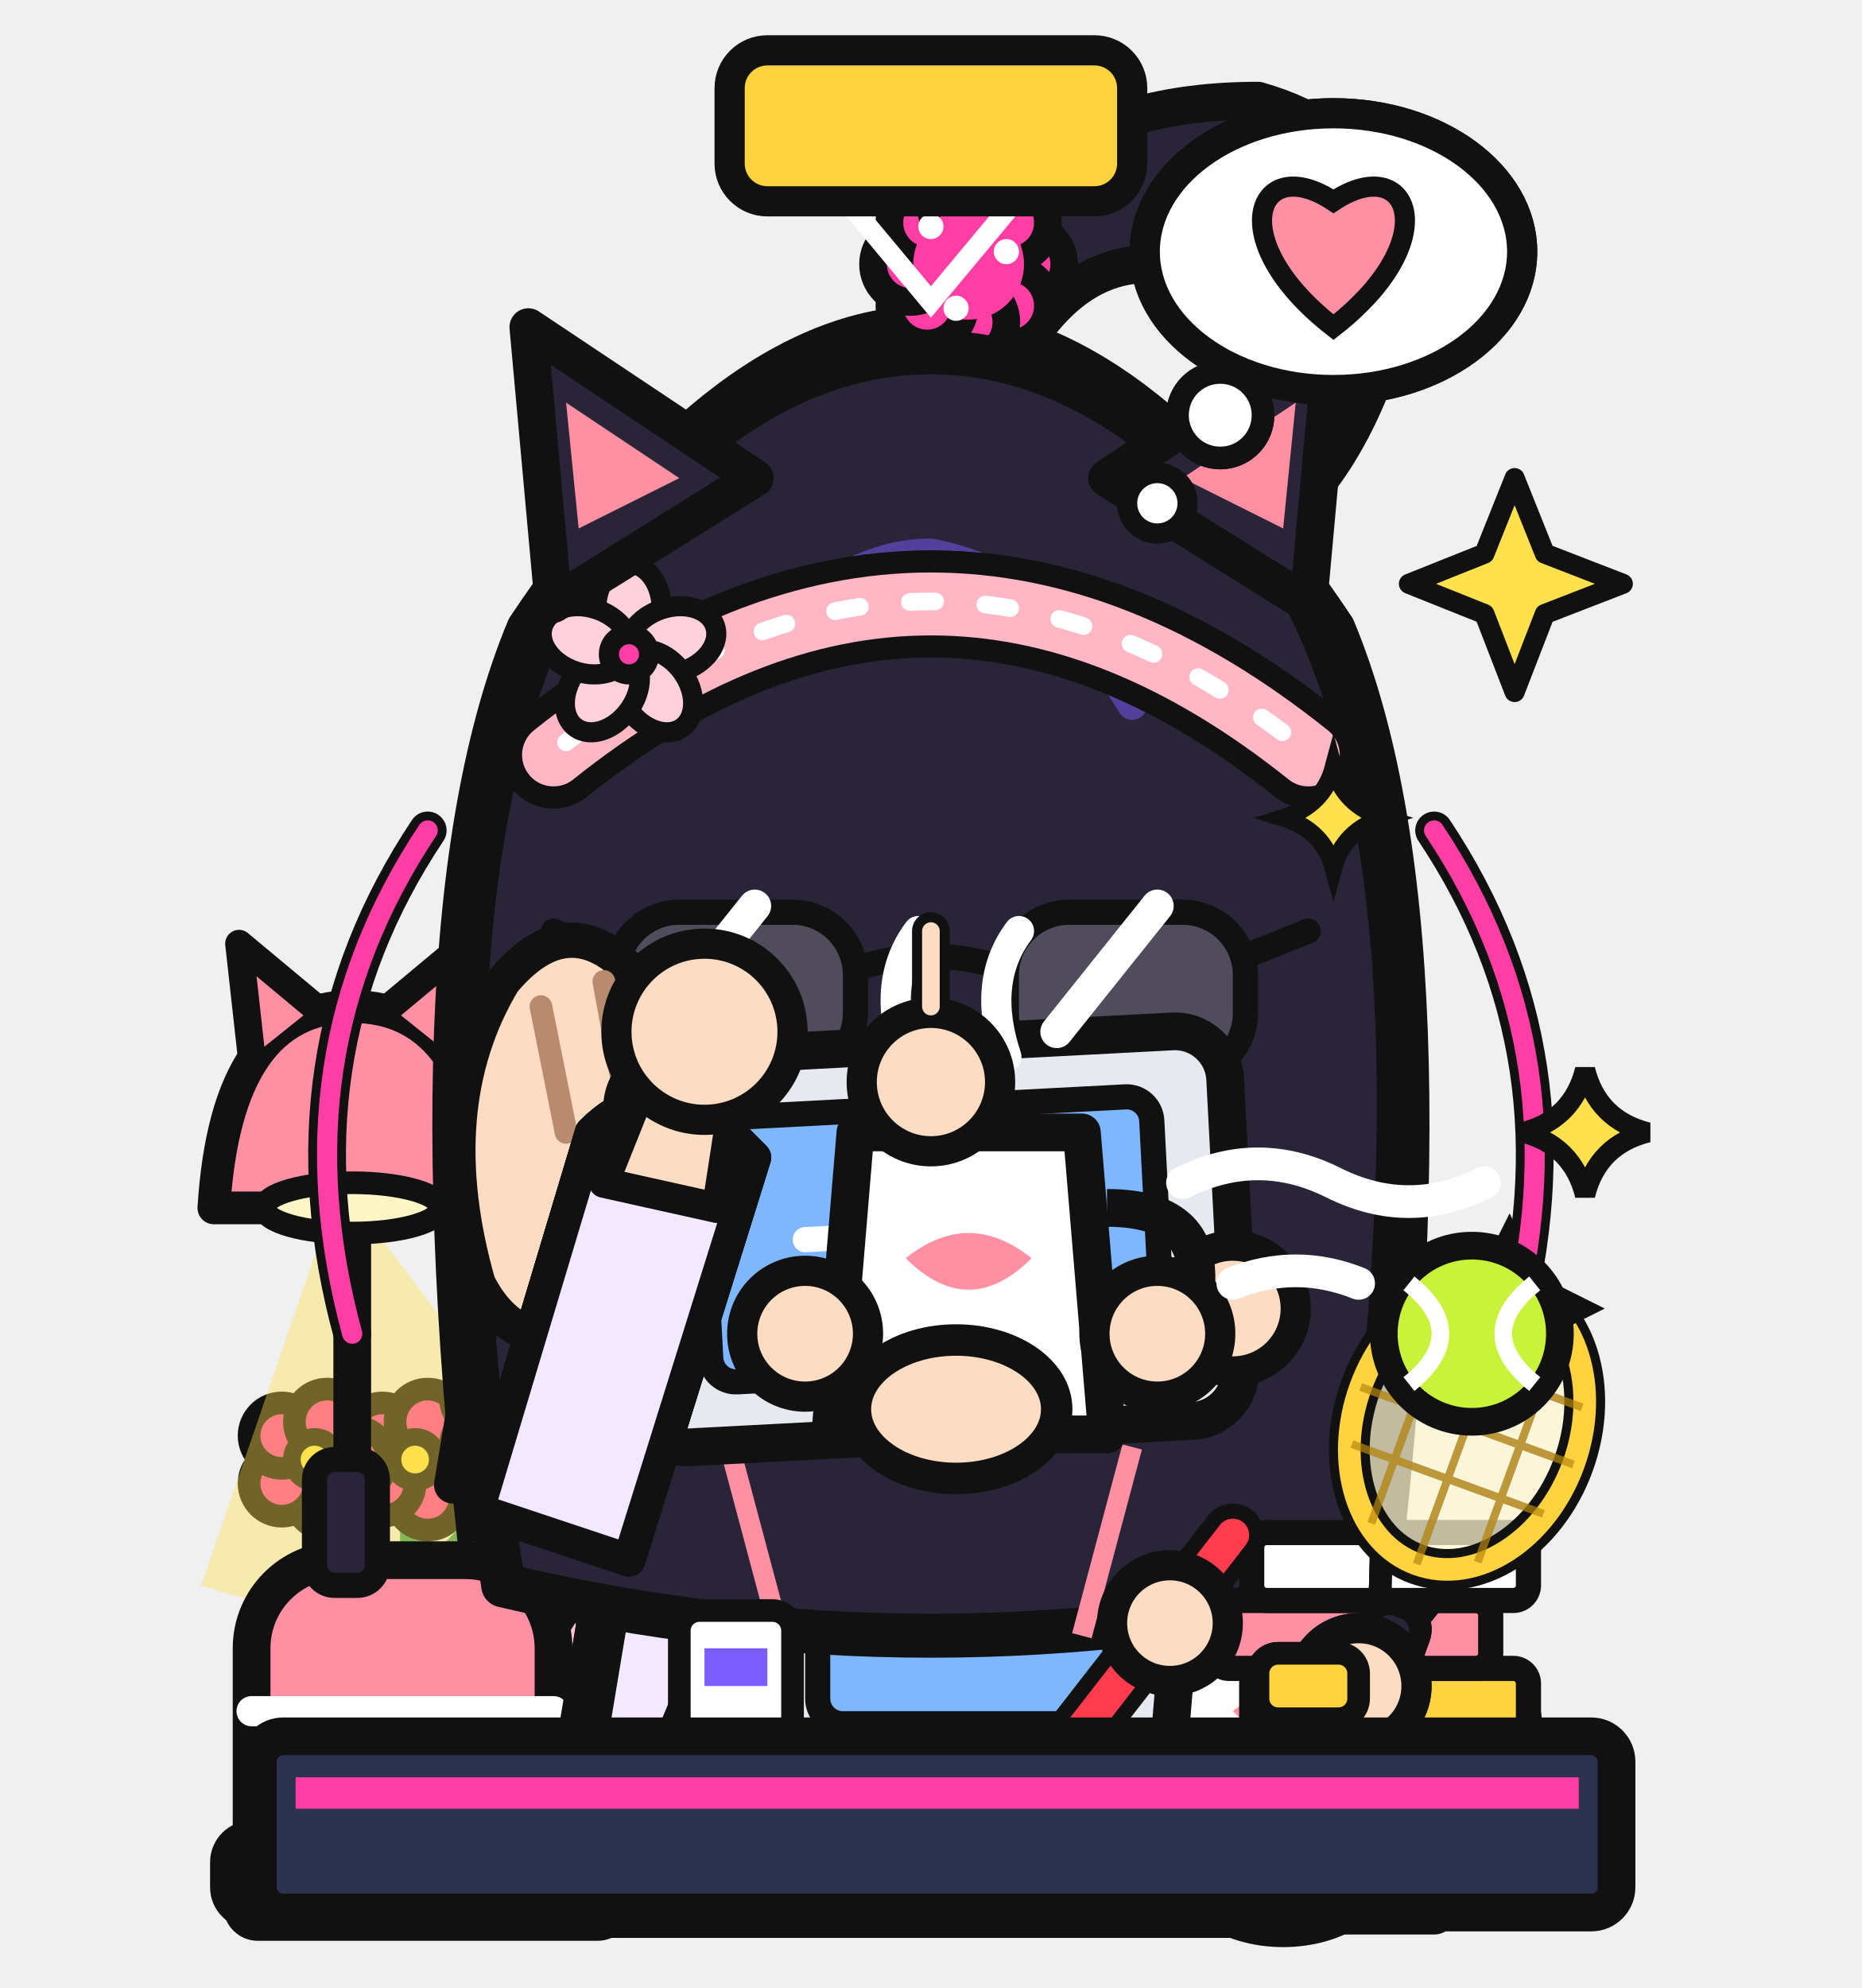
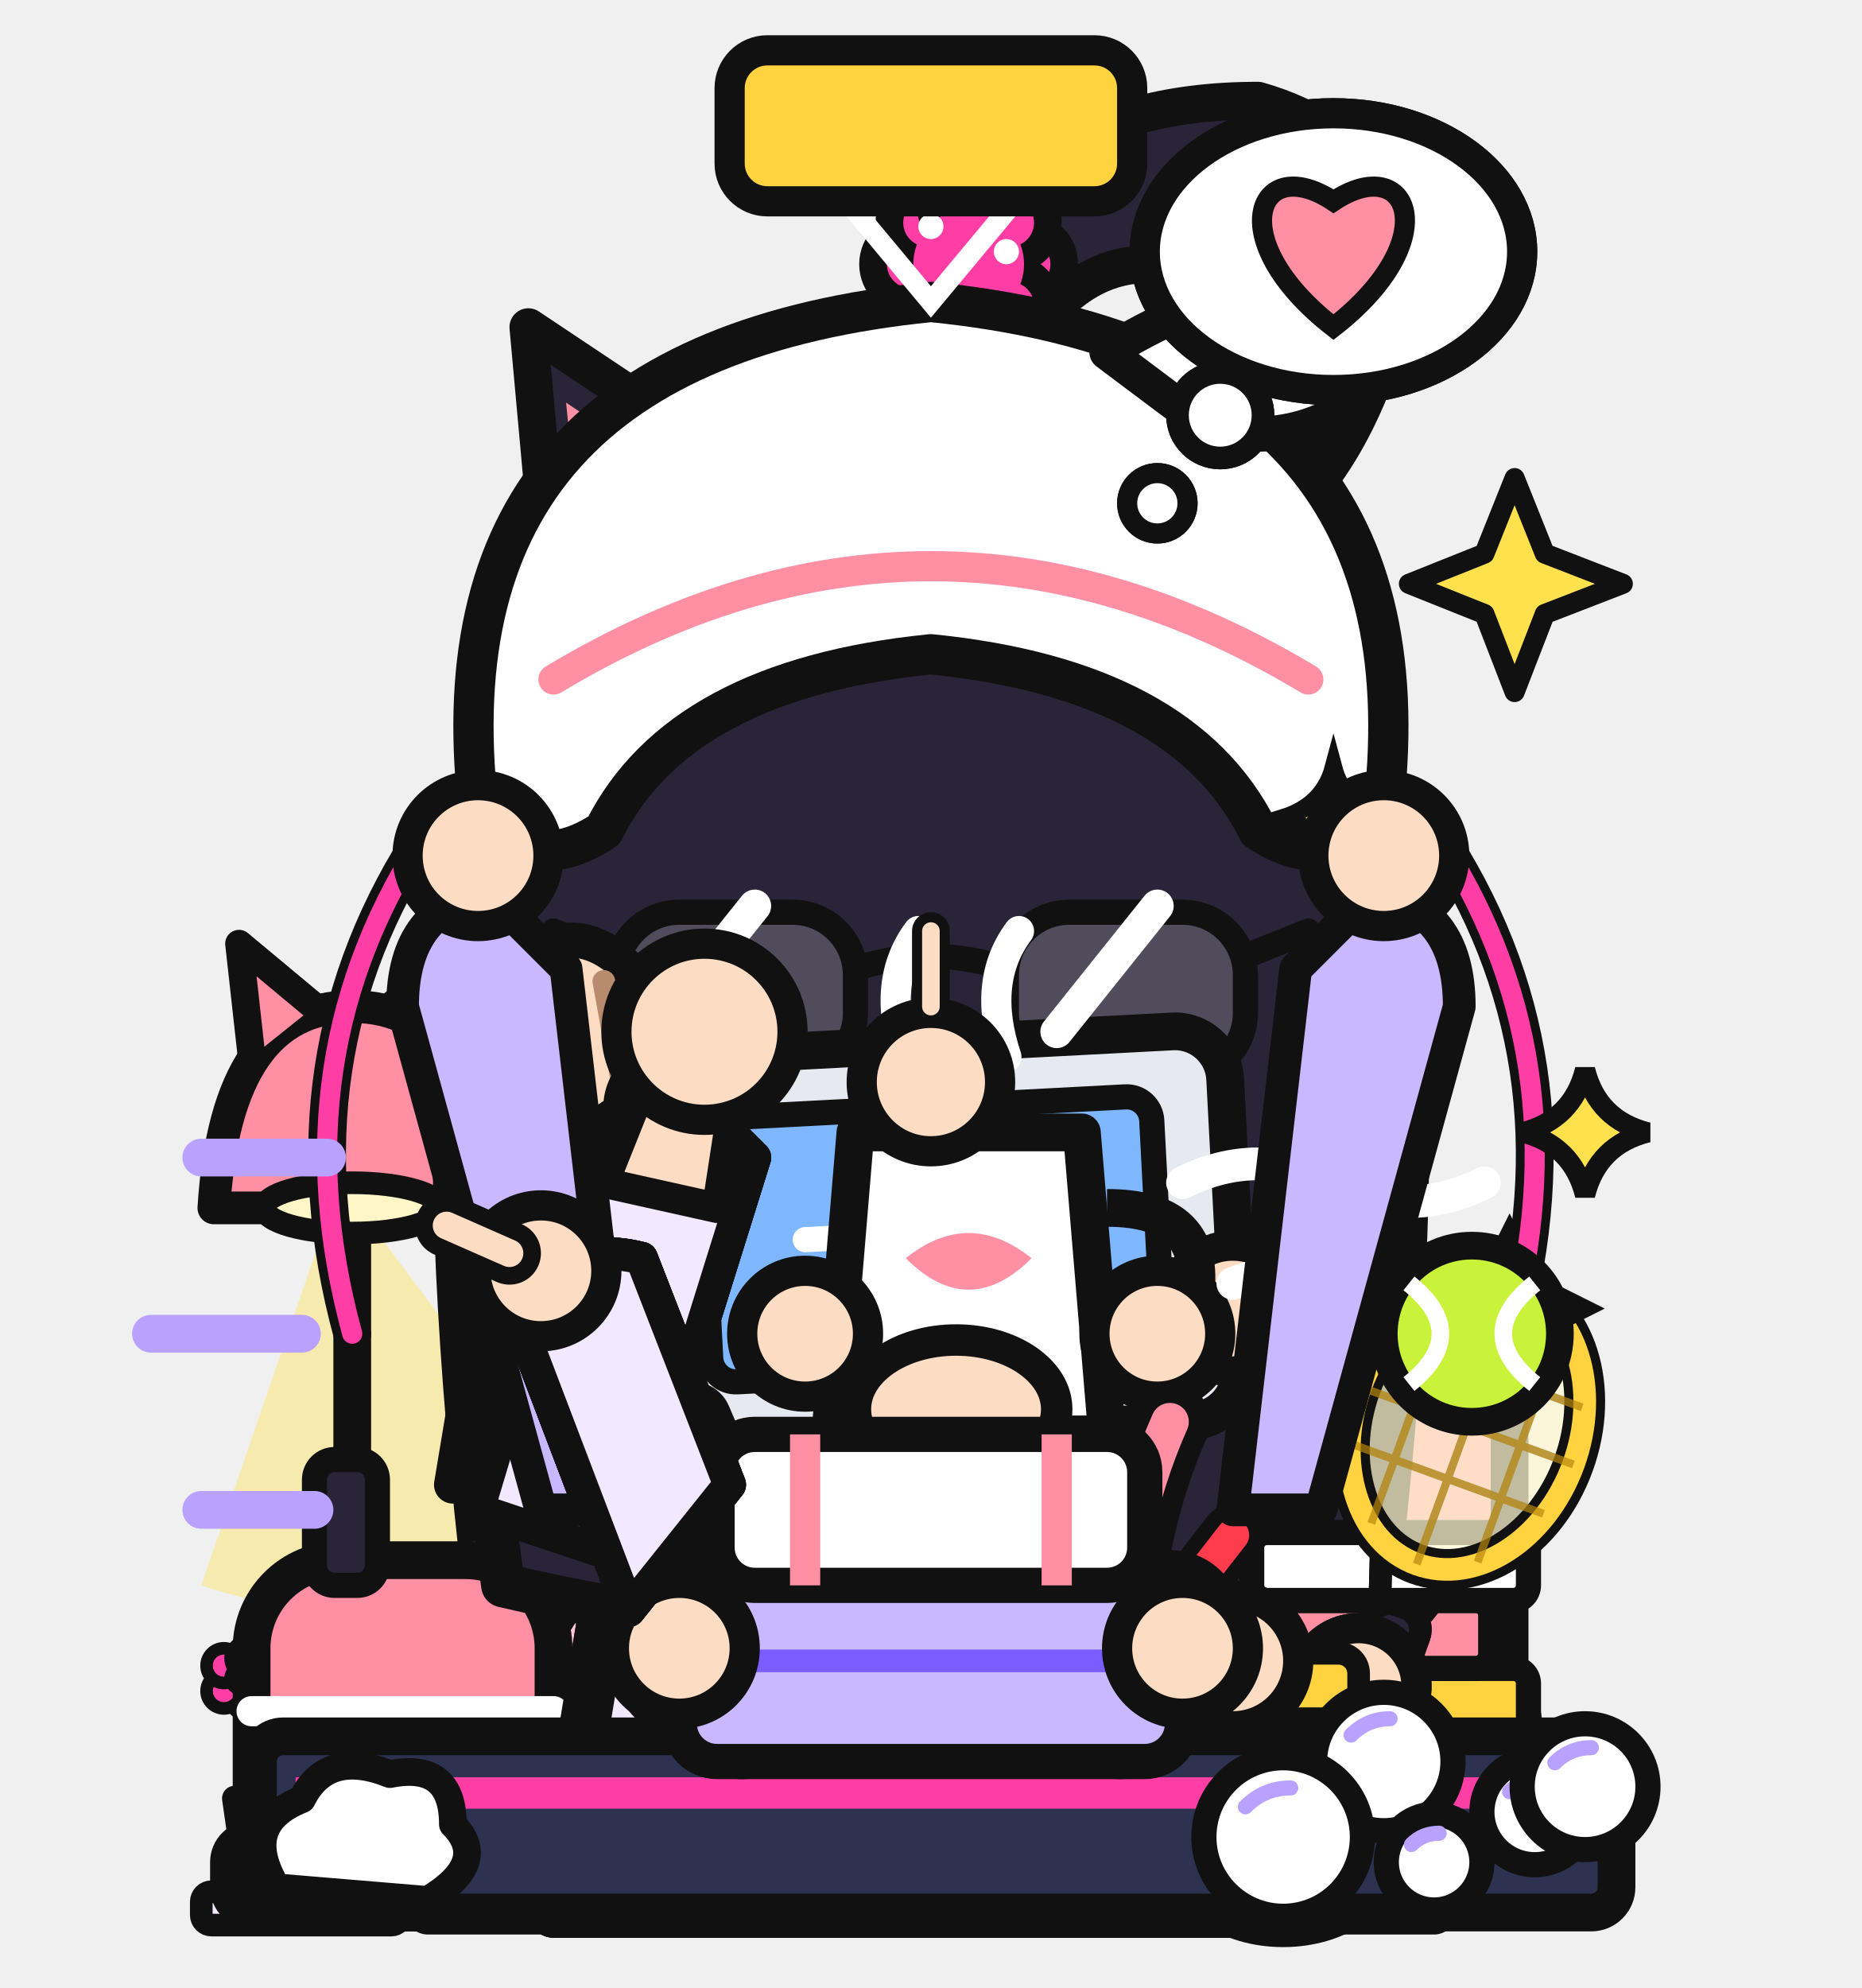
<svg xmlns="http://www.w3.org/2000/svg" viewBox="-14 -14 148 158" width="444" height="474">
  <g id="PARTNER">
    <g id="item_flower">
      <g stroke="#111" stroke-linejoin="round" stroke-linecap="round">
-         <rect x="5" y="134" width="30" height="5" rx="1.5" fill="#F2E8FF" stroke-width="2.5" />
-         <path d="M10 120H28L26 134H12Z" fill="#FF8FA3" stroke-width="2.8" />
-         <path d="M19 120V106M19 114Q13 110 12 104M19 112Q25 108 27 102" fill="none" stroke="#2E9E5B" stroke-width="2.4" />
-         <g fill="#FF3EA5" stroke-width="1.8">
-           <circle cx="22.2" cy="102.0" r="2.6" />
-           <circle cx="20.0" cy="105.0" r="2.6" />
-           <circle cx="16.4" cy="103.9" r="2.6" />
-           <circle cx="16.4" cy="100.1" r="2.6" />
-           <circle cx="20.0" cy="99.0" r="2.6" />
-         </g>
-         <circle cx="19" cy="102" r="1.8" fill="#FFE14D" stroke-width="1.4" />
-         <g fill="#FF3EA5" stroke-width="1.8">
-           <circle cx="14.2" cy="102.0" r="2.6" />
-           <circle cx="12.0" cy="105.0" r="2.6" />
-           <circle cx="8.4" cy="103.9" r="2.6" />
-           <circle cx="8.4" cy="100.1" r="2.6" />
-           <circle cx="12.0" cy="99.0" r="2.6" />
-         </g>
-         <circle cx="11" cy="102" r="1.8" fill="#FFE14D" stroke-width="1.4" />
-         <g fill="#FF3EA5" stroke-width="1.8">
-           <circle cx="30.2" cy="99.0" r="2.6" />
-           <circle cx="28.0" cy="102.0" r="2.6" />
-           <circle cx="24.4" cy="100.9" r="2.6" />
-           <circle cx="24.4" cy="97.1" r="2.6" />
-           <circle cx="28.0" cy="96.0" r="2.6" />
-         </g>
-         <circle cx="27" cy="99" r="1.8" fill="#FFE14D" stroke-width="1.4" />
+         <rect x="2.0" y="136.35" width="15.9" height="2.65" rx="0.8" fill="#F2E8FF" stroke-width="1.8" />
+         <path d="M4.65 128.93H14.19L13.13 136.35H5.71Z" fill="#FF8FA3" stroke-width="2" />
+         <path d="M9.42 128.93V121.51M9.42 125.75Q6.24 123.63 5.71 120.45M9.42 124.69Q12.6 122.57 13.66 119.39" fill="none" stroke="#2E9E5B" stroke-width="1.6" />
+         <g fill="#FF3EA5" stroke-width="1">
+           <circle cx="11.12" cy="119.39" r="1.38" />
+           <circle cx="9.95" cy="120.98" r="1.38" />
+           <circle cx="8.04" cy="120.4" r="1.38" />
+           <circle cx="8.04" cy="118.38" r="1.38" />
+           <circle cx="9.95" cy="117.8" r="1.38" />
+         </g>
+         <circle cx="9.42" cy="119.39" r="0.95" fill="#FFE14D" stroke-width="0.8" />
+         <g fill="#FF3EA5" stroke-width="1">
+           <circle cx="6.88" cy="119.39" r="1.38" />
+           <circle cx="5.71" cy="120.98" r="1.38" />
+           <circle cx="3.8" cy="120.4" r="1.38" />
+           <circle cx="3.8" cy="118.38" r="1.38" />
+           <circle cx="5.71" cy="117.8" r="1.38" />
+         </g>
+         <circle cx="5.18" cy="119.39" r="0.95" fill="#FFE14D" stroke-width="0.8" />
+         <g fill="#FF3EA5" stroke-width="1">
+           <circle cx="15.36" cy="117.8" r="1.38" />
+           <circle cx="14.19" cy="119.39" r="1.38" />
+           <circle cx="12.28" cy="118.81" r="1.38" />
+           <circle cx="12.28" cy="116.79" r="1.38" />
+           <circle cx="14.19" cy="116.21" r="1.38" />
+         </g>
+         <circle cx="13.66" cy="117.8" r="0.95" fill="#FFE14D" stroke-width="0.8" />
      </g>
    </g>
    <g id="item_lamp">
      <g stroke="#111" stroke-linejoin="round" stroke-linecap="round">
        <path d="M13 80L2 112Q20 118 34 108Z" fill="#FFE14D" opacity=".4" stroke="none" />
        <rect x="4" y="132" width="20" height="6" rx="2" fill="#FF8FA3" stroke-width="2.6" />
        <path d="M14 132V84" fill="none" stroke-width="3" />
        <path d="M3 82Q4 66 14 66Q24 66 25 82Z" fill="#FF8FA3" stroke-width="2.6" />
        <path d="M6 70L5 61L11 66M17 66L23 61L22 70" fill="#FF8FA3" stroke-width="2.2" />
        <ellipse cx="14" cy="82" rx="7" ry="2" fill="#FFF6C8" stroke-width="1.8" />
      </g>
+     </g>
+     <g id="walk_pack">
+       <rect x="84" y="92" width="22" height="36" rx="7" fill="#FF8FA3" stroke="#111111" stroke-width="3" />
+       <path d="M86 108H104" stroke="#FFFFFF" stroke-width="2.4" />
    </g>
    <g id="tennis_ponytail">
      <path d="M60 14Q64 -6 86 -6Q100 -2 96 14Q92 26 84 30Q90 14 82 8Q72 4 66 16Z" fill="#2A2438" stroke="#111" stroke-width="3" stroke-linejoin="round" />
      <circle cx="62" cy="14" r="4" fill="#FF8FA3" stroke="#111" stroke-width="2.4" />
    </g>
    <g id="hair_back">
      <path d="M25 116Q18 60 28 36Q44 12 60 12Q76 12 92 36Q102 60 95 116Q86 120 82 112L86 62Q60 48 34 62L38 112Q34 120 25 116Z" fill="#2A2438" stroke="#111" stroke-width="3.5" stroke-linejoin="round" />
    </g>
    <g id="item_scrunchie">
      <g stroke="#111" stroke-linejoin="round" stroke-linecap="round">
        <g fill="#FF3EA5" stroke-width="2.2">
          <circle cx="67.6" cy="7.0" r="3" />
          <circle cx="66.3" cy="10.3" r="3" />
          <circle cx="63.0" cy="11.6" r="3" />
          <circle cx="59.7" cy="10.3" r="3" />
          <circle cx="58.4" cy="7.0" r="3" />
          <circle cx="59.7" cy="3.7" r="3" />
          <circle cx="63.0" cy="2.4" r="3" />
          <circle cx="66.3" cy="3.7" r="3" />
        </g>
        <circle cx="63" cy="7" r="4.4" fill="#FF3EA5" stroke="none" />
        <g fill="#fff" stroke="none">
          <circle cx="60" cy="4" r="1" />
          <circle cx="66" cy="6" r="1" />
          <circle cx="62" cy="10.5" r="1" />
        </g>
      </g>
    </g>
    <g id="jacket_work">
      <path d="M30 138L36 102Q60 92 84 102L90 138Z" fill="#2D3250" stroke="#111" stroke-width="4" stroke-linejoin="round" />
      <path d="M30 104Q60 92 90 104" fill="none" stroke="#111" stroke-width="9" stroke-linecap="round" />
      <path d="M30 104Q60 92 90 104" fill="none" stroke="#15161F" stroke-width="4.5" stroke-linecap="round" />
    </g>
    <g id="jacket_chill">
      <path d="M30 138L36 102Q60 92 84 102L90 138Z" fill="#C9B8FF" stroke="#111" stroke-width="4" stroke-linejoin="round" />
      <path d="M44 106L60 122L76 106" fill="none" stroke="#7B5CFF" stroke-width="3.5" stroke-linejoin="round" />
      <path d="M30 104Q60 92 90 104" fill="none" stroke="#111" stroke-width="9" stroke-linecap="round" />
      <path d="M30 104Q60 92 90 104" fill="none" stroke="#15161F" stroke-width="4.5" stroke-linecap="round" />
    </g>
    <g id="item_blanket">
      <g stroke="#111" stroke-linejoin="round" stroke-linecap="round">
        <path d="M20 138L24 110Q26 104 33 103Q60 98 87 103Q94 104 96 110L100 138Z" fill="#FFC2D6" stroke-width="3.5" />
        <path d="M24 110Q60 102 96 110" fill="none" stroke="#fff" stroke-width="3" />
        <g transform="translate(42 124)">
          <path d="M-7 3Q-7 -6 0 -6Q7 -6 7 3Q7 7 0 7Q-7 7 -7 3Z" fill="#fff" stroke-width="2" />
          <path d="M-6 -3L-6 -10L-1 -6M6 -3L6 -10L1 -6" fill="#fff" stroke-width="2" />
          <circle cx="-2.6" cy="1" r=".9" fill="#111" stroke="none" />
          <circle cx="2.6" cy="1" r=".9" fill="#111" stroke="none" />
          <path d="M-1.4 3.4Q0 4.6 1.4 3.4" fill="none" stroke-width="1.2" />
        </g>
        <g transform="translate(66 128)">
          <path d="M-7 3Q-7 -6 0 -6Q7 -6 7 3Q7 7 0 7Q-7 7 -7 3Z" fill="#fff" stroke-width="2" />
          <path d="M-6 -3L-6 -10L-1 -6M6 -3L6 -10L1 -6" fill="#fff" stroke-width="2" />
          <circle cx="-2.6" cy="1" r=".9" fill="#111" stroke="none" />
          <circle cx="2.6" cy="1" r=".9" fill="#111" stroke="none" />
          <path d="M-1.4 3.4Q0 4.6 1.4 3.4" fill="none" stroke-width="1.2" />
        </g>
        <g fill="#FF8FA3" stroke="none">
          <circle cx="30" cy="132" r="1.6" />
          <circle cx="86" cy="118" r="1.6" />
          <circle cx="54" cy="134" r="1.6" />
        </g>
      </g>
    </g>
    <g id="jacket_tennis">
      <path d="M30 138L36 102Q60 92 84 102L90 138Z" fill="#FFFFFF" stroke="#111" stroke-width="4" stroke-linejoin="round" />
      <path d="M44 106L60 122L76 106" fill="none" stroke="#FF8FA3" stroke-width="3.5" stroke-linejoin="round" />
      <path d="M30 104Q60 92 90 104" fill="none" stroke="#111" stroke-width="9" stroke-linecap="round" />
      <path d="M30 104Q60 92 90 104" fill="none" stroke="#FF8FA3" stroke-width="4.5" stroke-linecap="round" />
    </g>
    <g id="item_bag">
      <g stroke="#111" stroke-linejoin="round" stroke-linecap="round">
        <path d="M40 100Q30 112 24 124" fill="none" stroke-width="4.5" />
        <path d="M40 100Q30 112 24 124" fill="none" stroke="#FF3EA5" stroke-width="2" />
        <rect x="6" y="110" width="24" height="28" rx="7" fill="#FF8FA3" stroke-width="3" />
        <path d="M6 122H30" fill="none" stroke="#fff" stroke-width="2.4" />
        <rect x="11" y="102" width="5" height="10" rx="1.6" fill="#2A2438" stroke-width="2" />
        <circle cx="23" cy="129" r="3.4" fill="#C9F23A" stroke-width="1.8" />
      </g>
    </g>
    <g id="jacket_desk">
      <path d="M30 138L36 102Q60 92 84 102L90 138Z" fill="#F2E8FF" stroke="#111" stroke-width="4" stroke-linejoin="round" />
      <path d="M44 106L60 122L76 106" fill="none" stroke="#B9A2FF" stroke-width="3.5" stroke-linejoin="round" />
      <path d="M30 104Q60 92 90 104" fill="none" stroke="#111" stroke-width="9" stroke-linecap="round" />
      <path d="M30 104Q60 92 90 104" fill="none" stroke="#15161F" stroke-width="4.5" stroke-linecap="round" />
    </g>
    <g id="work_tablet">
      <path d="M38 128L48 104L80 104L86 128Z" fill="#E6E9EF" stroke="#111" stroke-width="3" stroke-linejoin="round" />
      <rect x="51" y="108" width="24" height="15" rx="2" fill="#7FB7FF" stroke="#111" stroke-width="2" />
    </g>
    <g id="work_stylus">
      <path d="M82 92L92 124" stroke="#111" stroke-width="3.2" stroke-linecap="round" />
      <path d="M82 92L92 124" stroke="#7B5CFF" stroke-width="1.4" stroke-linecap="round" />
    </g>
    <g id="chill_cup">
      <path d="M78 136L80 112L98 112L100 136Z" fill="#fff" stroke="#111" stroke-width="3" stroke-linejoin="round" />
      <path d="M100 118Q108 118 107 125Q106 131 99 130" fill="none" stroke="#111" stroke-width="3" />
      <path d="M84 106Q82 100 85 96M92 106Q90 100 93 96" fill="none" stroke="#fff" stroke-width="2.4" stroke-linecap="round" />
      <path d="M84 122Q89 118 94 122Q89 127 84 122Z" fill="#FF8FA3" />
      <ellipse cx="88" cy="134" rx="8" ry="5.5" fill="#FDDCC4" stroke="#111" stroke-width="2.5" />
    </g>
    <g id="ear_L">
      <path d="M34 68C34 72.42 31.76 76 29 76C26.24 76 24 72.42 24 68C24 63.58 26.24 60 29 60C31.76 60 34 63.58 34 68Z" fill="#FDDCC4" stroke="#111" stroke-width="3" stroke-linecap="butt" stroke-linejoin="miter" opacity="1" />
    </g>
    <g id="ear_R">
      <path d="M96 68C96 72.42 93.76 76 91 76C88.24 76 86 72.42 86 68C86 63.58 88.24 60 91 60C93.76 60 96 63.58 96 68Z" fill="#FDDCC4" stroke="#111" stroke-width="3" stroke-linecap="butt" stroke-linejoin="miter" opacity="1" />
    </g>
    <g id="face_base">
      <path d="M30 68Q30 34 60 32Q90 34 90 68Q90 92 60 94Q30 92 30 68Z" fill="#FDDCC4" stroke="#111" stroke-width="3.5" stroke-linecap="butt" stroke-linejoin="miter" opacity="1" />
    </g>
    <g id="blush">
      <ellipse cx="38" cy="75" rx="5" ry="3" fill="#FF8FA3" opacity=".8" />
      <ellipse cx="82" cy="75" rx="5" ry="3" fill="#FF8FA3" opacity=".8" />
    </g>
    <g id="eyes_open">
      <g transform="translate(0 -1)">
        <defs>
          <linearGradient id="ig_eyes_open" x1="0" y1="0" x2="0" y2="1">
            <stop offset="0" stop-color="#4A2A1A" />
            <stop offset=".45" stop-color="#7A4A2E" />
            <stop offset="1" stop-color="#B07A4E" />
          </linearGradient>
        </defs>
        <clipPath id="wl_eyes_open">
          <path d="M52.2 65Q50 62.6 44 62.4Q37.6 62.4 34.8 63.8Q38.5 69.8 44.5 70Q49.5 70 52.2 65Z" />
        </clipPath>
        <clipPath id="wr_eyes_open">
          <path d="M67.8 65Q70 62.6 76 62.4Q82.4 62.4 85.2 63.8Q81.5 69.8 75.5 70Q70.5 70 67.8 65Z" />
        </clipPath>
        <path d="M52.2 65Q50 62.6 44 62.4Q37.6 62.4 34.8 63.8Q38.5 69.8 44.5 70Q49.5 70 52.2 65Z" fill="#fff" />
        <path d="M67.8 65Q70 62.6 76 62.4Q82.4 62.4 85.2 63.8Q81.5 69.8 75.5 70Q70.5 70 67.8 65Z" fill="#fff" />
        <g clip-path="url(#wl_eyes_open)">
          <circle cx="43.8" cy="66" r="5.3" fill="url(#ig_eyes_open)" stroke="#3A2016" stroke-width=".8" />
          <circle cx="43.8" cy="66.2" r="2" fill="#3A2016" opacity=".55" />
        </g>
        <g clip-path="url(#wr_eyes_open)">
          <circle cx="76.2" cy="66" r="5.3" fill="url(#ig_eyes_open)" stroke="#3A2016" stroke-width=".8" />
          <circle cx="76.2" cy="66.2" r="2" fill="#3A2016" opacity=".55" />
        </g>
        <circle cx="45.6" cy="64.6" r="1.2" fill="#fff" />
        <circle cx="78" cy="64.6" r="1.2" fill="#fff" />
        <circle cx="42.4" cy="68" r=".5" fill="#fff" opacity=".8" />
        <circle cx="74.8" cy="68" r=".5" fill="#fff" opacity=".8" />
        <path d="M50.8 60.8Q44 59.2 36.8 60.6 M69.2 60.8Q76 59.2 83.2 60.6" fill="none" stroke="#B98B6E" stroke-width="1" stroke-linecap="round" />
        <path d="M35 64.2Q38.4 69.8 44.5 70.2Q48.6 70.2 50.8 67.4 M85 64.2Q81.6 69.8 75.5 70.2Q71.4 70.2 69.2 67.4" fill="none" stroke="#2A1A14" stroke-width="1" stroke-linecap="round" />
        <path d="M52.6 65.4Q50.4 62.2 44 62Q37.4 62 34.4 63.8 M67.4 65.4Q69.6 62.2 76 62Q82.6 62 85.6 63.8" fill="none" stroke="#111" stroke-width="3.4" stroke-linecap="round" />
        <path d="M35.6 63L30.6 61.4 M84.4 63L89.4 61.4" fill="none" stroke="#111" stroke-width="2.6" stroke-linecap="round" />
        <path d="M35.2 64.2L32.4 65 M84.8 64.2L87.6 65" fill="none" stroke="#111" stroke-width="1.3" stroke-linecap="round" />
        <path d="M39.4 56.4Q44 55.4 48.6 56.1 M80.6 56.4Q76 55.4 71.4 56.1" fill="none" stroke="#111" stroke-width="2.8" stroke-linecap="round" />
      </g>
    </g>
    <g id="eyes_closed">
      <g transform="translate(0 -1)">
        <path d="M52 65.6Q45 69.6 38 65.6L34.6 64.2 M68 65.6Q75 69.6 82 65.6L85.4 64.2" fill="none" stroke="#111" stroke-width="3" stroke-linecap="round" stroke-linejoin="round" />
        <path d="M39.4 56.4Q44 55.4 48.6 56.1 M80.6 56.4Q76 55.4 71.4 56.1" fill="none" stroke="#111" stroke-width="2.8" stroke-linecap="round" />
      </g>
    </g>
    <g id="eyes_drowsy">
      <g transform="translate(0 -1)">
        <defs>
          <linearGradient id="ig_eyes_drowsy" x1="0" y1="0" x2="0" y2="1">
            <stop offset="0" stop-color="#4A2A1A" />
            <stop offset=".45" stop-color="#7A4A2E" />
            <stop offset="1" stop-color="#B07A4E" />
          </linearGradient>
        </defs>
        <clipPath id="wl_eyes_drowsy">
          <path d="M52.2 65Q50 62.6 44 62.4Q37.6 62.4 34.8 63.8Q38.5 69.8 44.5 70Q49.5 70 52.2 65Z" />
        </clipPath>
        <clipPath id="wr_eyes_drowsy">
          <path d="M67.8 65Q70 62.6 76 62.4Q82.4 62.4 85.2 63.8Q81.5 69.8 75.5 70Q70.5 70 67.8 65Z" />
        </clipPath>
        <path d="M52.2 65Q50 62.6 44 62.4Q37.6 62.4 34.8 63.8Q38.5 69.8 44.5 70Q49.5 70 52.2 65Z" fill="#fff" />
        <path d="M67.8 65Q70 62.6 76 62.4Q82.4 62.4 85.2 63.8Q81.5 69.8 75.5 70Q70.5 70 67.8 65Z" fill="#fff" />
        <g clip-path="url(#wl_eyes_drowsy)">
          <circle cx="43.8" cy="66" r="5.3" fill="url(#ig_eyes_drowsy)" stroke="#3A2016" stroke-width=".8" />
          <circle cx="43.8" cy="66.2" r="2" fill="#3A2016" opacity=".55" />
        </g>
        <g clip-path="url(#wr_eyes_drowsy)">
          <circle cx="76.2" cy="66" r="5.3" fill="url(#ig_eyes_drowsy)" stroke="#3A2016" stroke-width=".8" />
          <circle cx="76.2" cy="66.2" r="2" fill="#3A2016" opacity=".55" />
        </g>
        <circle cx="45.6" cy="64.6" r="1.2" fill="#fff" />
        <circle cx="78" cy="64.6" r="1.2" fill="#fff" />
        <circle cx="42.4" cy="68" r=".5" fill="#fff" opacity=".8" />
        <circle cx="74.8" cy="68" r=".5" fill="#fff" opacity=".8" />
        <path d="M50.8 60.8Q44 59.2 36.8 60.6 M69.2 60.8Q76 59.2 83.2 60.6" fill="none" stroke="#B98B6E" stroke-width="1" stroke-linecap="round" />
        <path d="M35 64.2Q38.4 69.8 44.5 70.2Q48.6 70.2 50.8 67.4 M85 64.2Q81.6 69.8 75.5 70.2Q71.4 70.2 69.2 67.4" fill="none" stroke="#2A1A14" stroke-width="1" stroke-linecap="round" />
        <path d="M52.6 65.4Q50.4 62.2 44 62Q37.4 62 34.4 63.8 M67.4 65.4Q69.6 62.2 76 62Q82.6 62 85.6 63.8" fill="none" stroke="#111" stroke-width="3.4" stroke-linecap="round" />
        <path d="M35.6 63L30.6 61.4 M84.4 63L89.4 61.4" fill="none" stroke="#111" stroke-width="2.6" stroke-linecap="round" />
        <path d="M35.2 64.2L32.4 65 M84.8 64.2L87.6 65" fill="none" stroke="#111" stroke-width="1.3" stroke-linecap="round" />
        <path d="M39.4 56.4Q44 55.4 48.6 56.1 M80.6 56.4Q76 55.4 71.4 56.1" fill="none" stroke="#111" stroke-width="2.8" stroke-linecap="round" />
        <path d="M33 54L56 54L56 64.6L33 64.6Z M64 54L87 54L87 64.6L64 64.6Z" fill="#FDDCC4" />
        <path d="M39.4 56.4Q44 55.4 48.6 56.1 M80.6 56.4Q76 55.4 71.4 56.1" fill="none" stroke="#111" stroke-width="2.8" stroke-linecap="round" />
        <path d="M53.6 64.6L37 64.6L32.4 63 M66.4 64.6L83 64.6L87.6 63" fill="none" stroke="#111" stroke-width="3.2" stroke-linecap="round" stroke-linejoin="round" />
      </g>
    </g>
    <g id="eyes_bright">
      <g transform="translate(0 -1)">
        <defs>
          <linearGradient id="ig_eyes_bright" x1="0" y1="0" x2="0" y2="1">
            <stop offset="0" stop-color="#4A2A1A" />
            <stop offset=".45" stop-color="#7A4A2E" />
            <stop offset="1" stop-color="#B07A4E" />
          </linearGradient>
        </defs>
        <clipPath id="wl_eyes_bright">
          <path d="M52.2 65Q50 62.6 44 62.4Q37.6 62.4 34.8 63.8Q38.5 69.8 44.5 70Q49.5 70 52.2 65Z" />
        </clipPath>
        <clipPath id="wr_eyes_bright">
          <path d="M67.8 65Q70 62.6 76 62.4Q82.4 62.4 85.2 63.8Q81.5 69.8 75.5 70Q70.5 70 67.8 65Z" />
        </clipPath>
        <path d="M52.2 65Q50 62.6 44 62.4Q37.6 62.4 34.8 63.8Q38.5 69.8 44.5 70Q49.5 70 52.2 65Z" fill="#fff" />
        <path d="M67.8 65Q70 62.6 76 62.4Q82.4 62.4 85.2 63.8Q81.5 69.8 75.5 70Q70.5 70 67.8 65Z" fill="#fff" />
        <g clip-path="url(#wl_eyes_bright)">
          <circle cx="43.8" cy="66" r="5.3" fill="url(#ig_eyes_bright)" stroke="#3A2016" stroke-width=".8" />
          <circle cx="43.8" cy="66.2" r="2" fill="#3A2016" opacity=".55" />
        </g>
        <g clip-path="url(#wr_eyes_bright)">
          <circle cx="76.2" cy="66" r="5.3" fill="url(#ig_eyes_bright)" stroke="#3A2016" stroke-width=".8" />
          <circle cx="76.2" cy="66.2" r="2" fill="#3A2016" opacity=".55" />
        </g>
        <circle cx="45.6" cy="64.6" r="1.2" fill="#fff" />
        <circle cx="78" cy="64.6" r="1.2" fill="#fff" />
        <circle cx="42.4" cy="68" r=".5" fill="#fff" opacity=".8" />
        <circle cx="74.8" cy="68" r=".5" fill="#fff" opacity=".8" />
        <path d="M50.8 60.8Q44 59.2 36.8 60.6 M69.2 60.8Q76 59.2 83.2 60.6" fill="none" stroke="#B98B6E" stroke-width="1" stroke-linecap="round" />
        <path d="M35 64.2Q38.4 69.8 44.5 70.2Q48.6 70.2 50.8 67.4 M85 64.2Q81.6 69.8 75.5 70.2Q71.4 70.2 69.2 67.4" fill="none" stroke="#2A1A14" stroke-width="1" stroke-linecap="round" />
        <path d="M52.6 65.4Q50.4 62.2 44 62Q37.4 62 34.4 63.8 M67.4 65.4Q69.6 62.2 76 62Q82.6 62 85.6 63.8" fill="none" stroke="#111" stroke-width="3.4" stroke-linecap="round" />
        <path d="M35.6 63L30.6 61.4 M84.4 63L89.4 61.4" fill="none" stroke="#111" stroke-width="2.6" stroke-linecap="round" />
        <path d="M35.2 64.2L32.4 65 M84.8 64.2L87.6 65" fill="none" stroke="#111" stroke-width="1.3" stroke-linecap="round" />
        <path d="M39.4 56.4Q44 55.4 48.6 56.1 M80.6 56.4Q76 55.4 71.4 56.1" fill="none" stroke="#111" stroke-width="2.8" stroke-linecap="round" />
        <circle cx="42" cy="66.4" r="1" fill="#fff" />
        <circle cx="74.4" cy="66.4" r="1" fill="#fff" />
        <path d="M28 54L31 56M30 50L33 53M92 54L89 56M90 50L87 53" stroke="#111" stroke-width="1.8" stroke-linecap="round" />
      </g>
    </g>
    <g id="eyes_down">
      <g transform="translate(0 -1)">
        <defs>
          <linearGradient id="ig_eyes_down" x1="0" y1="0" x2="0" y2="1">
            <stop offset="0" stop-color="#4A2A1A" />
            <stop offset=".45" stop-color="#7A4A2E" />
            <stop offset="1" stop-color="#B07A4E" />
          </linearGradient>
        </defs>
        <clipPath id="wl_eyes_down">
          <path d="M52.2 65Q50 62.6 44 62.4Q37.6 62.4 34.8 63.8Q38.5 69.8 44.5 70Q49.5 70 52.2 65Z" />
        </clipPath>
        <clipPath id="wr_eyes_down">
          <path d="M67.8 65Q70 62.6 76 62.4Q82.4 62.4 85.2 63.8Q81.5 69.8 75.5 70Q70.5 70 67.8 65Z" />
        </clipPath>
        <path d="M52.2 65Q50 62.6 44 62.4Q37.6 62.4 34.8 63.8Q38.5 69.8 44.5 70Q49.5 70 52.2 65Z" fill="#fff" />
        <path d="M67.8 65Q70 62.6 76 62.4Q82.4 62.4 85.2 63.8Q81.5 69.8 75.5 70Q70.5 70 67.8 65Z" fill="#fff" />
        <g clip-path="url(#wl_eyes_down)">
          <circle cx="43.8" cy="67.6" r="5.3" fill="url(#ig_eyes_down)" stroke="#3A2016" stroke-width=".8" />
          <circle cx="43.8" cy="67.8" r="2" fill="#3A2016" opacity=".55" />
        </g>
        <g clip-path="url(#wr_eyes_down)">
          <circle cx="76.2" cy="67.6" r="5.3" fill="url(#ig_eyes_down)" stroke="#3A2016" stroke-width=".8" />
          <circle cx="76.2" cy="67.8" r="2" fill="#3A2016" opacity=".55" />
        </g>
        <circle cx="45.6" cy="66.2" r="1.2" fill="#fff" />
        <circle cx="78" cy="66.2" r="1.2" fill="#fff" />
        <circle cx="42.4" cy="68" r=".5" fill="#fff" opacity=".8" />
        <circle cx="74.8" cy="68" r=".5" fill="#fff" opacity=".8" />
        <path d="M50.8 60.8Q44 59.2 36.8 60.6 M69.2 60.8Q76 59.2 83.2 60.6" fill="none" stroke="#B98B6E" stroke-width="1" stroke-linecap="round" />
        <path d="M35 64.2Q38.4 69.8 44.5 70.2Q48.6 70.2 50.8 67.4 M85 64.2Q81.6 69.8 75.5 70.2Q71.4 70.2 69.2 67.4" fill="none" stroke="#2A1A14" stroke-width="1" stroke-linecap="round" />
        <path d="M52.6 65.4Q50.4 62.2 44 62Q37.4 62 34.4 63.8 M67.4 65.4Q69.6 62.2 76 62Q82.6 62 85.6 63.8" fill="none" stroke="#111" stroke-width="3.4" stroke-linecap="round" />
        <path d="M35.6 63L30.6 61.4 M84.4 63L89.4 61.4" fill="none" stroke="#111" stroke-width="2.6" stroke-linecap="round" />
        <path d="M35.2 64.2L32.4 65 M84.8 64.2L87.6 65" fill="none" stroke="#111" stroke-width="1.3" stroke-linecap="round" />
        <path d="M39.4 56.4Q44 55.4 48.6 56.1 M80.6 56.4Q76 55.4 71.4 56.1" fill="none" stroke="#111" stroke-width="2.8" stroke-linecap="round" />
      </g>
    </g>
    <g id="eyes_happy">
      <g transform="translate(0 -1)">
        <path d="M51.4 66Q45 59.6 38.6 66 M68.6 66Q75 59.6 81.4 66" fill="none" stroke="#111" stroke-width="3" stroke-linecap="round" />
        <path d="M38.8 65L36.4 63.6M39.6 63.4L37.6 61.6 M81.2 65L83.6 63.6M80.4 63.4L82.4 61.6" fill="none" stroke="#111" stroke-width="1.4" stroke-linecap="round" />
        <path d="M39.4 56.4Q44 55.4 48.6 56.1 M80.6 56.4Q76 55.4 71.4 56.1" fill="none" stroke="#111" stroke-width="2.8" stroke-linecap="round" />
      </g>
    </g>
    <g id="eyes_surprised">
      <circle cx="46" cy="64" r="3.4" fill="#8B5A3C" />
      <circle cx="74" cy="64" r="3.4" fill="#8B5A3C" />
      <path d="M40 55Q46 52 52 54M68 54Q74 52 80 55" fill="none" stroke="#111" stroke-width="2.4" stroke-linecap="round" />
    </g>
    <g id="eyes_low">
      <g transform="translate(0 -1)">
        <path d="M51.4 67.6Q45 70.2 38.4 67.6 M68.6 67.6Q75 70.2 81.6 67.6" fill="none" stroke="#C9A07E" stroke-width="2.4" stroke-linecap="round" />
        <path d="M51.8 65.4L37.4 65.4 M68.2 65.4L82.6 65.4" fill="none" stroke="#111" stroke-width="2.8" stroke-linecap="round" />
        <path d="M51 66.6Q45 68 38.6 66.6 M69 66.6Q75 68 81.4 66.6" fill="none" stroke="#B98B6E" stroke-width="1.6" stroke-linecap="round" />
        <path d="M39.4 56.4Q44 55.4 48.6 56.1 M80.6 56.4Q76 55.4 71.4 56.1" fill="none" stroke="#111" stroke-width="2.8" stroke-linecap="round" />
      </g>
    </g>
    <g id="mouth_cat">
      <path d="M55 82Q57.5 84.6 60 82Q62.5 84.6 65 82" fill="none" stroke="#111" stroke-width="2.6" stroke-linecap="round" />
    </g>
    <g id="mouth_flat">
      <path d="M56.5 83L63.5 83" fill="none" stroke="#111" stroke-width="3" stroke-linecap="round" />
    </g>
    <g id="mouth_smile">
      <path d="M55.5 82Q60 86 64.5 82" fill="none" stroke="#111" stroke-width="2.6" stroke-linecap="round" />
    </g>
    <g id="mouth_o">
      <ellipse cx="60" cy="83" rx="3" ry="3.6" fill="#111" />
    </g>
    <g id="mask_work">
      <path d="M33 74Q60 68 87 74L85 88Q60 98 35 88Z" fill="#15161F" stroke="#111" stroke-width="3.2" stroke-linejoin="round" />
      <path d="M51 80Q55.5 85 60 80Q64.5 85 69 80" fill="none" stroke="#C9B8FF" stroke-width="2.8" stroke-linecap="round" />
    </g>
    <g id="hair_fringe">
      <path d="M29 62Q28 26 60 26Q92 26 91 62L88 48L84 56L78 42L72 52L66 40L60 51L54 40L48 52L42 42L36 56L32 48Z" fill="#2A2438" stroke="#111" stroke-width="3" stroke-linejoin="round" />
      <path d="M44 32Q52 28 62 29" fill="none" stroke="#7B5CFF" stroke-width="2.4" stroke-linecap="round" />
    </g>
    <g id="back_head">
      <path d="M26 112Q18 58 30 34Q44 14 60 14Q76 14 90 34Q102 58 94 112Q60 120 26 112Z" fill="#2A2438" stroke="#111" stroke-width="3.5" stroke-linejoin="round" />
      <path d="M44 40Q52 30 60 30M60 30Q70 32 76 42" fill="none" stroke="#7B5CFF" stroke-width="2.4" stroke-linecap="round" opacity=".5" />
    </g>
    <g id="tennis_headband">
      <path d="M30 46Q60 22 90 46" fill="none" stroke="#111" stroke-width="8.5" stroke-linecap="round" />
      <path d="M30 46Q60 22 90 46" fill="none" stroke="#fff" stroke-width="5" stroke-linecap="round" />
      <path d="M31 45Q60 22.6 89 45" fill="none" stroke="#FF8FA3" stroke-width="1.6" stroke-linecap="round" />
    </g>
    <g id="item_sakura">
      <path d="M30 46Q60 22 90 46" fill="none" stroke="#111" stroke-width="8.5" stroke-linecap="round" />
      <path d="M30 46Q60 22 90 46" fill="none" stroke="#FFB7C5" stroke-width="5" stroke-linecap="round" />
      <path d="M31 45Q60 22.6 89 45" fill="none" stroke="#fff" stroke-width="1.4" stroke-linecap="round" stroke-dasharray="2 4" />
      <g transform="translate(36 38)" stroke="#111" stroke-width="1.6" stroke-linejoin="round">
        <ellipse cx="0" cy="-3.6" rx="2.6" ry="3.6" fill="#FFD1DC" transform="rotate(0)" />
        <ellipse cx="0" cy="-3.6" rx="2.6" ry="3.6" fill="#FFD1DC" transform="rotate(72)" />
        <ellipse cx="0" cy="-3.6" rx="2.6" ry="3.6" fill="#FFD1DC" transform="rotate(144)" />
        <ellipse cx="0" cy="-3.6" rx="2.6" ry="3.6" fill="#FFD1DC" transform="rotate(216)" />
        <ellipse cx="0" cy="-3.6" rx="2.6" ry="3.6" fill="#FFD1DC" transform="rotate(288)" />
        <circle r="1.6" fill="#FF3EA5" />
      </g>
    </g>
    <g id="cat_ears">
      <path d="M30 34L28 12L46 24Z" fill="#2A2438" stroke="#111" stroke-width="3" stroke-linejoin="round" />
      <path d="M32 28L31 18L40 24Z" fill="#FF8FA3" />
      <path d="M90 34L92 12L74 24Z" fill="#2A2438" stroke="#111" stroke-width="3" stroke-linejoin="round" />
      <path d="M88 28L89 18L80 24Z" fill="#FF8FA3" />
    </g>
+     <g id="bath_turban">
+       <path d="M24 50Q20 14 60 10Q100 14 96 50Q92 56 86 52Q80 40 60 38Q40 40 34 52Q28 56 24 50Z" fill="#FFFFFF" stroke="#111111" stroke-width="3.2" stroke-linejoin="round" />
+       <path d="M30 40Q60 22 90 40" fill="none" stroke="#FF8FA3" stroke-width="2.4" stroke-linecap="round" />
+       <path d="M74 14Q90 4 96 16Q90 22 82 20Z" fill="#FFFFFF" stroke="#111111" stroke-width="2.8" stroke-linejoin="round" />
+     </g>
    <g id="work_badge">
      <path d="M44 101L48 116M76 101L72 116" stroke="#FF8FA3" stroke-width="1.6" />
      <rect x="40" y="114" width="9" height="12" rx="1.6" fill="#fff" stroke="#111" stroke-width="1.8" />
      <rect x="42" y="117" width="5" height="3" fill="#7B5CFF" />
    </g>
    <g id="desk_glasses">
      <g fill="#fff" fill-opacity=".18" stroke="#111" stroke-width="2">
        <rect x="35" y="58.5" width="19" height="13" rx="5" />
        <rect x="66" y="58.5" width="19" height="13" rx="5" />
      </g>
      <path d="M54 63Q60 61 66 63M35 62L30 60M85 62L90 60" fill="none" stroke="#111" stroke-width="2" stroke-linecap="round" />
    </g>
    <g id="desk_books">
      <rect x="82.5" y="124" width="22" height="5.4" rx="1.2" fill="#7FB7FF" stroke="#111" stroke-width="2" />
      <rect x="85.5" y="118.6" width="22" height="5.4" rx="1.2" fill="#FFD23F" stroke="#111" stroke-width="2" />
      <rect x="82.5" y="113.2" width="22" height="5.4" rx="1.2" fill="#FF8FA3" stroke="#111" stroke-width="2" />
      <rect x="85.5" y="107.8" width="22" height="5.4" rx="1.2" fill="#fff" stroke="#111" stroke-width="2" />
    </g>
    <g id="desk_pen">
      <path d="M70 126L84 108" stroke="#111" stroke-width="5" stroke-linecap="round" />
      <path d="M70 126L84 108" stroke="#FF3B4E" stroke-width="2.6" stroke-linecap="round" />
      <circle cx="79" cy="115" r="4.6" fill="#FDDCC4" stroke="#111" stroke-width="2.4" />
    </g>
    <g id="tennis_racket">
      <g transform="translate(98 112) rotate(20) scale(0.9)">
        <rect x="-2.4" y="2" width="4.8" height="18" rx="2" fill="#2A2438" stroke="#111" stroke-width="2" />
        <path d="M-2 2L-4 -4M2 2L4 -4" stroke="#111" stroke-width="2" />
        <ellipse cx="0" cy="-15" rx="10" ry="13" fill="#fff" fill-opacity=".35" stroke="#111" stroke-width="3" />
        <ellipse cx="0" cy="-15" rx="10" ry="13" fill="none" stroke="#FF8FA3" stroke-width="1.3" />
        <path d="M-5 -26V-4M0 -28V-2M5 -26V-4M-9 -20H9M-10 -15H10M-9 -10H9" stroke="#111" stroke-width=".7" opacity=".55" />
      </g>
      <circle cx="94" cy="120" r="4.6" fill="#FDDCC4" stroke="#111" stroke-width="2.4" />
      <rect x="86" y="117.4" width="8" height="5.2" rx="1.6" fill="#FF8FA3" stroke="#111" stroke-width="1.8" />
    </g>
    <g id="item_gold_racket">
      <g transform="translate(98 112) rotate(20) scale(0.9)">
        <rect x="-2.4" y="2" width="4.8" height="18" rx="2" fill="#2A2438" stroke="#111" stroke-width="2" />
        <path d="M-2 2L-4 -4M2 2L4 -4" stroke="#111" stroke-width="2" />
        <ellipse cx="0" cy="-15" rx="10" ry="13" fill="#FFF6C8" fill-opacity=".6" stroke="#111" stroke-width="3.6" />
        <ellipse cx="0" cy="-15" rx="10" ry="13" fill="none" stroke="#FFD23F" stroke-width="2" />
        <path d="M-5 -26V-4M0 -28V-2M5 -26V-4M-9 -20H9M-10 -15H10M-9 -10H9" stroke="#B8860B" stroke-width=".7" opacity=".7" />
      </g>
      <circle cx="94" cy="120" r="4.6" fill="#FDDCC4" stroke="#111" stroke-width="2.4" />
      <rect x="86" y="117.4" width="8" height="5.2" rx="1.6" fill="#FFD23F" stroke="#111" stroke-width="1.8" />
      <path d="M104 88L106 84L108 88L112 90L108 92L106 96L104 92L100 90Z" fill="#FFE14D" stroke="#111" stroke-width="1.4" />
    </g>
    <g id="overtime_desk">
      <path d="M8.5 124L112.5 124C113.6 124 114.5 124.9 114.5 126L114.5 136C114.5 137.1 113.6 138 112.5 138L8.5 138C7.4 138 6.5 137.1 6.5 136L6.5 126C6.5 124.9 7.4 124 8.5 124Z" fill="#2D3250" stroke="#111" stroke-width="3" stroke-linecap="butt" stroke-linejoin="miter" opacity="1" />
      <path d="M9.5 128.5L111.5 128.5" fill="none" stroke="#FF3EA5" stroke-width="2.5" stroke-linecap="butt" stroke-linejoin="miter" opacity="1" />
    </g>
    <g id="overtime_hand">
      <path d="M24 88Q20 74 26 64Q31 58 36 63Q40 69 40 78Q41 88 34 92Q27 94 24 88Z" fill="#FDDCC4" stroke="#111" stroke-width="2.8" stroke-linejoin="round" />
      <path d="M29 66L31 76M34 64L36 75" fill="none" stroke="#B98B6E" stroke-width="1.8" stroke-linecap="round" />
      <path d="M24 92L22 104" fill="none" stroke="#111" stroke-width="3" stroke-linecap="round" />
    </g>
    <g id="overtime_sign">
      <path d="M50 -2L60 10L70 -2" fill="none" stroke="#fff" stroke-width="1.6" />
      <rect x="44" y="-10" width="32" height="12" rx="3" fill="#FFD23F" stroke="#111" stroke-width="2.4" />
    </g>
    <g id="item_spin">
      <g fill="none" stroke="#111" stroke-width="3" stroke-linecap="round">
        <path d="M14 92Q8 70 20 52" />
        <path d="M106 92Q112 70 100 52" />
      </g>
      <g fill="none" stroke="#FF3EA5" stroke-width="1.6" stroke-linecap="round">
        <path d="M14 92Q8 70 20 52" />
        <path d="M106 92Q112 70 100 52" />
      </g>
      <path d="M104 30L106.4 24L108.8 30L115 32.4L108.8 34.8L106.4 41L104 34.8L98 32.4Z" fill="#FFE14D" stroke="#111" stroke-width="1.6" stroke-linejoin="round" />
    </g>
    <g id="tap_tablet">
      <g transform="translate(60 84) rotate(-3)">
        <rect x="-24" y="-15" width="48" height="31" rx="4" fill="#E6E9EF" stroke="#111" stroke-width="3" />
        <rect x="-18" y="-10" width="36" height="21" rx="2" fill="#7FB7FF" stroke="#111" stroke-width="2" />
        <path d="M-10 0L-2 0M-10 5L4 5" fill="none" stroke="#fff" stroke-width="2" stroke-linecap="round" />
      </g>
      <circle cx="36" cy="90" r="5" fill="#FDDCC4" stroke="#111" stroke-width="2.4" />
      <circle cx="84" cy="90" r="5" fill="#FDDCC4" stroke="#111" stroke-width="2.4" />
    </g>
    <g id="tap_cup">
      <g transform="translate(-26 -36)">
        <path d="M78 136L80 112L98 112L100 136Z" fill="#fff" stroke="#111" stroke-width="3" stroke-linejoin="round" />
        <path d="M100 118Q108 118 107 125Q106 131 99 130" fill="none" stroke="#111" stroke-width="3" />
        <path d="M84 106Q82 100 85 96M92 106Q90 100 93 96" fill="none" stroke="#fff" stroke-width="2.4" stroke-linecap="round" />
        <path d="M84 122Q89 118 94 122Q89 127 84 122Z" fill="#FF8FA3" />
        <ellipse cx="88" cy="134" rx="8" ry="5.5" fill="#FDDCC4" stroke="#111" stroke-width="2.5" />
      </g>
      <circle cx="50" cy="92" r="5" fill="#FDDCC4" stroke="#111" stroke-width="2.4" />
      <circle cx="78" cy="92" r="5" fill="#FDDCC4" stroke="#111" stroke-width="2.4" />
    </g>
    <g id="tap_puff">
      <path d="M80 80Q86 77 92 80Q98 83 104 80M84 88Q89 86 94 88" fill="none" stroke="#fff" stroke-width="2.6" stroke-linecap="round" />
    </g>
    <g id="tap_ball">
      <circle cx="103" cy="92" r="7" fill="#C9F23A" stroke="#111" stroke-width="2.2" />
      <path d="M98 88Q103 92 98 96M108 88Q103 92 108 96" fill="none" stroke="#fff" stroke-width="1.4" />
    </g>
    <g id="tap_sparkle">
      <path d="M112 71Q113 75 117 76Q113 77 112 81Q111 77 107 76Q111 75 112 71Z" fill="#FFE14D" stroke="#111" stroke-width="1.6" />
    </g>
    <g id="tap_finger">
      <circle cx="60" cy="72" r="5.5" fill="#FDDCC4" stroke="#111" stroke-width="2.4" />
      <path d="M60 66L60 60" fill="none" stroke="#111" stroke-width="3" stroke-linecap="round" />
      <path d="M60 66L60 60" fill="none" stroke="#FDDCC4" stroke-width="1.4" stroke-linecap="round" />
    </g>
    <g id="tap_glint">
      <path d="M38 68L46 58M70 68L78 58" fill="none" stroke="#fff" stroke-width="2.6" stroke-linecap="round" />
      <path d="M92 47Q92.8 50 96 51Q92.8 52 92 55Q91.2 52 88 51Q91.2 50 92 47Z" fill="#FFE14D" stroke="#111" stroke-width="1.4" />
    </g>
    <g id="tap_rub_sleeve_work">
      <path d="M24 106L33 76Q37 72 42 74L46 78L36 110Z" fill="#2D3250" stroke="#111" stroke-width="2.6" stroke-linejoin="round" />
    </g>
    <g id="tap_rub_sleeve_chill">
      <path d="M24 106L33 76Q37 72 42 74L46 78L36 110Z" fill="#C9B8FF" stroke="#111" stroke-width="2.6" stroke-linejoin="round" />
    </g>
    <g id="tap_rub_sleeve_tennis">
      <path d="M24 106L33 76Q37 72 42 74L46 78L36 110Z" fill="#FFFFFF" stroke="#111" stroke-width="2.6" stroke-linejoin="round" />
    </g>
    <g id="tap_rub_sleeve_desk">
      <path d="M24 106L33 76Q37 72 42 74L46 78L36 110Z" fill="#F2E8FF" stroke="#111" stroke-width="2.6" stroke-linejoin="round" />
    </g>
    <g id="tap_rub">
      <path d="M34 80L38 70Q41 66 45 69L43 82Z" fill="#FDDCC4" stroke="#111" stroke-width="2.4" stroke-linejoin="round" />
      <circle cx="42" cy="68" r="7" fill="#FDDCC4" stroke="#111" stroke-width="2.4" />
    </g>
    <g id="tap_dots">
      <g transform="translate(92 6)">
        <circle cx="-14" cy="20" r="2.4" fill="#fff" stroke="#111" stroke-width="1.6" />
        <circle cx="-9" cy="13" r="3.4" fill="#fff" stroke="#111" stroke-width="1.8" />
        <ellipse cx="0" cy="0" rx="15" ry="11" fill="#fff" stroke="#111" stroke-width="2.4" />
        <circle cx="-7" cy="0" r="2" fill="#111" />
        <circle cx="0" cy="0" r="2" fill="#111" />
        <circle cx="7" cy="0" r="2" fill="#111" />
      </g>
    </g>
    <g id="tap_heart">
      <g transform="translate(92 6)">
        <circle cx="-14" cy="20" r="2.4" fill="#fff" stroke="#111" stroke-width="1.6" />
        <circle cx="-9" cy="13" r="3.4" fill="#fff" stroke="#111" stroke-width="1.8" />
        <ellipse cx="0" cy="0" rx="15" ry="11" fill="#fff" stroke="#111" stroke-width="2.4" />
        <path d="M0 6C-9 -1 -6 -8 0 -4C6 -8 9 -1 0 6Z" fill="#FF8FA3" stroke="#111" stroke-width="1.6" />
      </g>
    </g>
+     <g id="walk_straps">
+       <path d="M41 99Q45 108 45 119M79 99Q75 108 75 119" fill="none" stroke="#111111" stroke-width="6.4" stroke-linecap="round" />
+       <path d="M41 99Q45 108 45 119M79 99Q75 108 75 119" fill="none" stroke="#FF8FA3" stroke-width="3" stroke-linecap="round" />
+       <circle cx="45" cy="121" r="5.2" fill="#FDDCC4" stroke="#111111" stroke-width="2.4" />
+       <circle cx="75" cy="121" r="5.2" fill="#FDDCC4" stroke="#111111" stroke-width="2.4" />
+     </g>
+     <g id="walk_tablet_hands">
+       <circle cx="41" cy="118" r="5.2" fill="#FDDCC4" stroke="#111111" stroke-width="2.4" />
+       <circle cx="84" cy="118" r="5.2" fill="#FDDCC4" stroke="#111111" stroke-width="2.4" />
+     </g>
+     <g id="bath_bundle">
+       <rect x="40" y="110" width="40" height="16" rx="3" fill="#C9B8FF" stroke="#111111" stroke-width="2.8" />
+       <path d="M44 118H76" stroke="#7B5CFF" stroke-width="1.8" stroke-linecap="round" />
+       <rect x="43" y="100" width="34" height="12" rx="3" fill="#FFFFFF" stroke="#111111" stroke-width="2.8" />
+       <path d="M50 100V112M70 100V112" stroke="#FF8FA3" stroke-width="2.4" />
+       <circle cx="40" cy="117" r="5.2" fill="#FDDCC4" stroke="#111111" stroke-width="2.4" />
+       <circle cx="80" cy="117" r="5.2" fill="#FDDCC4" stroke="#111111" stroke-width="2.4" />
+     </g>
+     <g id="bath_turban_hands">
+       <path d="M29 106L18 66Q18 58 25 57L31 63L36 106Z" fill="#C9B8FF" stroke="#111111" stroke-width="2.6" stroke-linejoin="round" />
+       <path d="M91 106L102 66Q102 58 95 57L89 63L84 106Z" fill="#C9B8FF" stroke="#111111" stroke-width="2.6" stroke-linejoin="round" />
+       <circle cx="24" cy="54" r="5.6" fill="#FDDCC4" stroke="#111111" stroke-width="2.4" />
+       <circle cx="96" cy="54" r="5.6" fill="#FDDCC4" stroke="#111111" stroke-width="2.4" />
+     </g>
+     <g id="invite_sleeve_work">
+       <path d="M36 114L28 93Q29 84 37 86L44 104Z" fill="#2D3250" stroke="#111111" stroke-width="2.6" stroke-linejoin="round" />
+     </g>
+     <g id="invite_sleeve_chill">
+       <path d="M36 114L28 93Q29 84 37 86L44 104Z" fill="#C9B8FF" stroke="#111111" stroke-width="2.6" stroke-linejoin="round" />
+     </g>
+     <g id="invite_sleeve_tennis">
+       <path d="M36 114L28 93Q29 84 37 86L44 104Z" fill="#FFFFFF" stroke="#111111" stroke-width="2.6" stroke-linejoin="round" />
+     </g>
+     <g id="invite_sleeve_desk">
+       <path d="M36 114L28 93Q29 84 37 86L44 104Z" fill="#F2E8FF" stroke="#111111" stroke-width="2.6" stroke-linejoin="round" />
+     </g>
+     <g id="invite_hand">
+       <circle cx="29" cy="87" r="5.2" fill="#FDDCC4" stroke="#111111" stroke-width="2.4" />
+       <path d="M26.5 85.6L21.5 83.4" stroke="#111111" stroke-width="5" stroke-linecap="round" />
+       <path d="M26.5 85.6L21.5 83.4" stroke="#FDDCC4" stroke-width="2.2" stroke-linecap="round" />
+     </g>
+     <g id="walk_lines">
+       <path d="M2 78H12M-2 92H10M2 106H11" stroke="#B9A2FF" stroke-width="3" stroke-linecap="round" />
+     </g>
+     <g id="walk_dust">
+       <path d="M8 136Q5 131 10 129Q12 125 17 127Q22 126 22 131Q25 134 20 137Z" fill="#FFFFFF" stroke="#111111" stroke-width="2.2" stroke-linejoin="round" />
+     </g>
+     <g id="bath_bubbles">
+       <circle cx="96" cy="126" r="5.5" fill="#FFFFFF" stroke="#111111" stroke-width="2" />
+       <path d="M93.4 123.9Q94.7 122.6 96.5 122.6" stroke="#B9A2FF" stroke-width="1.2" fill="none" stroke-linecap="round" />
+       <circle cx="108" cy="130" r="4.2" fill="#FFFFFF" stroke="#111111" stroke-width="2" />
+       <path d="M106.0 128.4Q107.0 127.4 108.4 127.4" stroke="#B9A2FF" stroke-width="1.2" fill="none" stroke-linecap="round" />
+       <circle cx="88" cy="132" r="6.3" fill="#FFFFFF" stroke="#111111" stroke-width="2" />
+       <path d="M85.0 129.6Q86.5 128.1 88.6 128.1" stroke="#B9A2FF" stroke-width="1.2" fill="none" stroke-linecap="round" />
+       <circle cx="100" cy="134" r="3.8" fill="#FFFFFF" stroke="#111111" stroke-width="2" />
+       <path d="M98.2 132.6Q99.1 131.7 100.4 131.7" stroke="#B9A2FF" stroke-width="1.2" fill="none" stroke-linecap="round" />
+       <circle cx="112" cy="128" r="5.0" fill="#FFFFFF" stroke="#111111" stroke-width="2" />
+       <path d="M109.6 126.1Q110.8 124.9 112.5 124.9" stroke="#B9A2FF" stroke-width="1.2" fill="none" stroke-linecap="round" />
+     </g>
  </g>
</svg>
